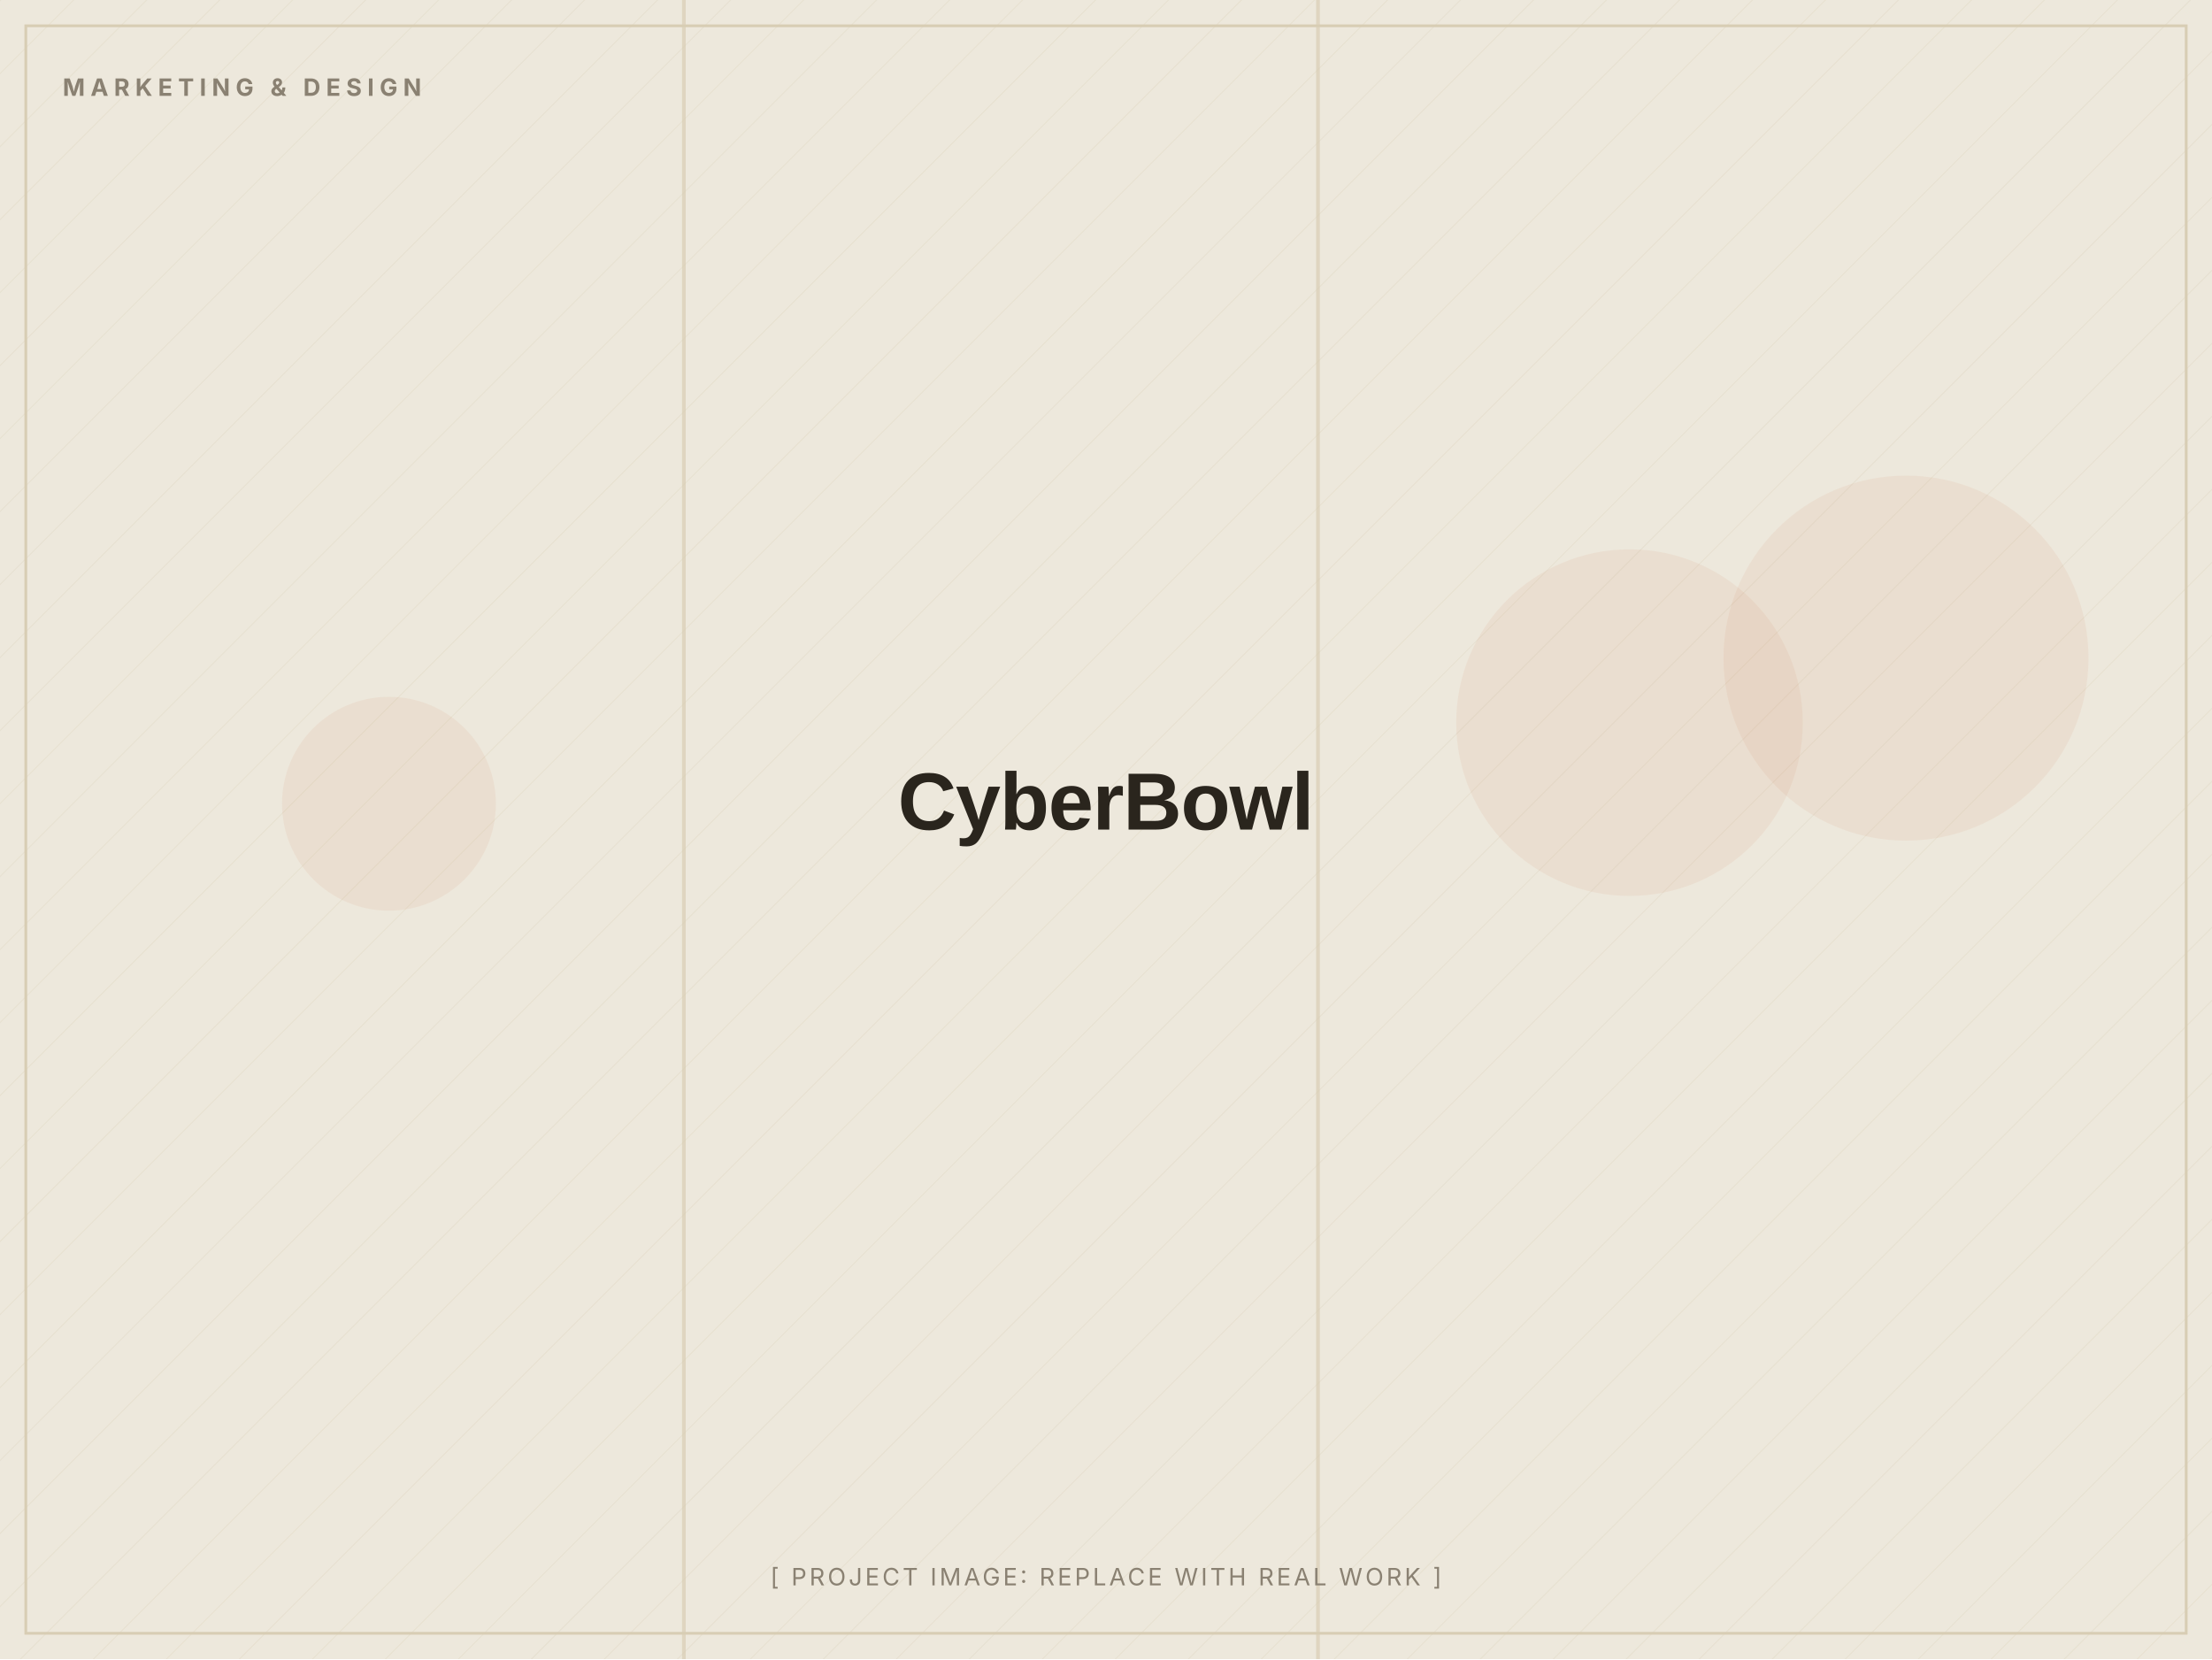
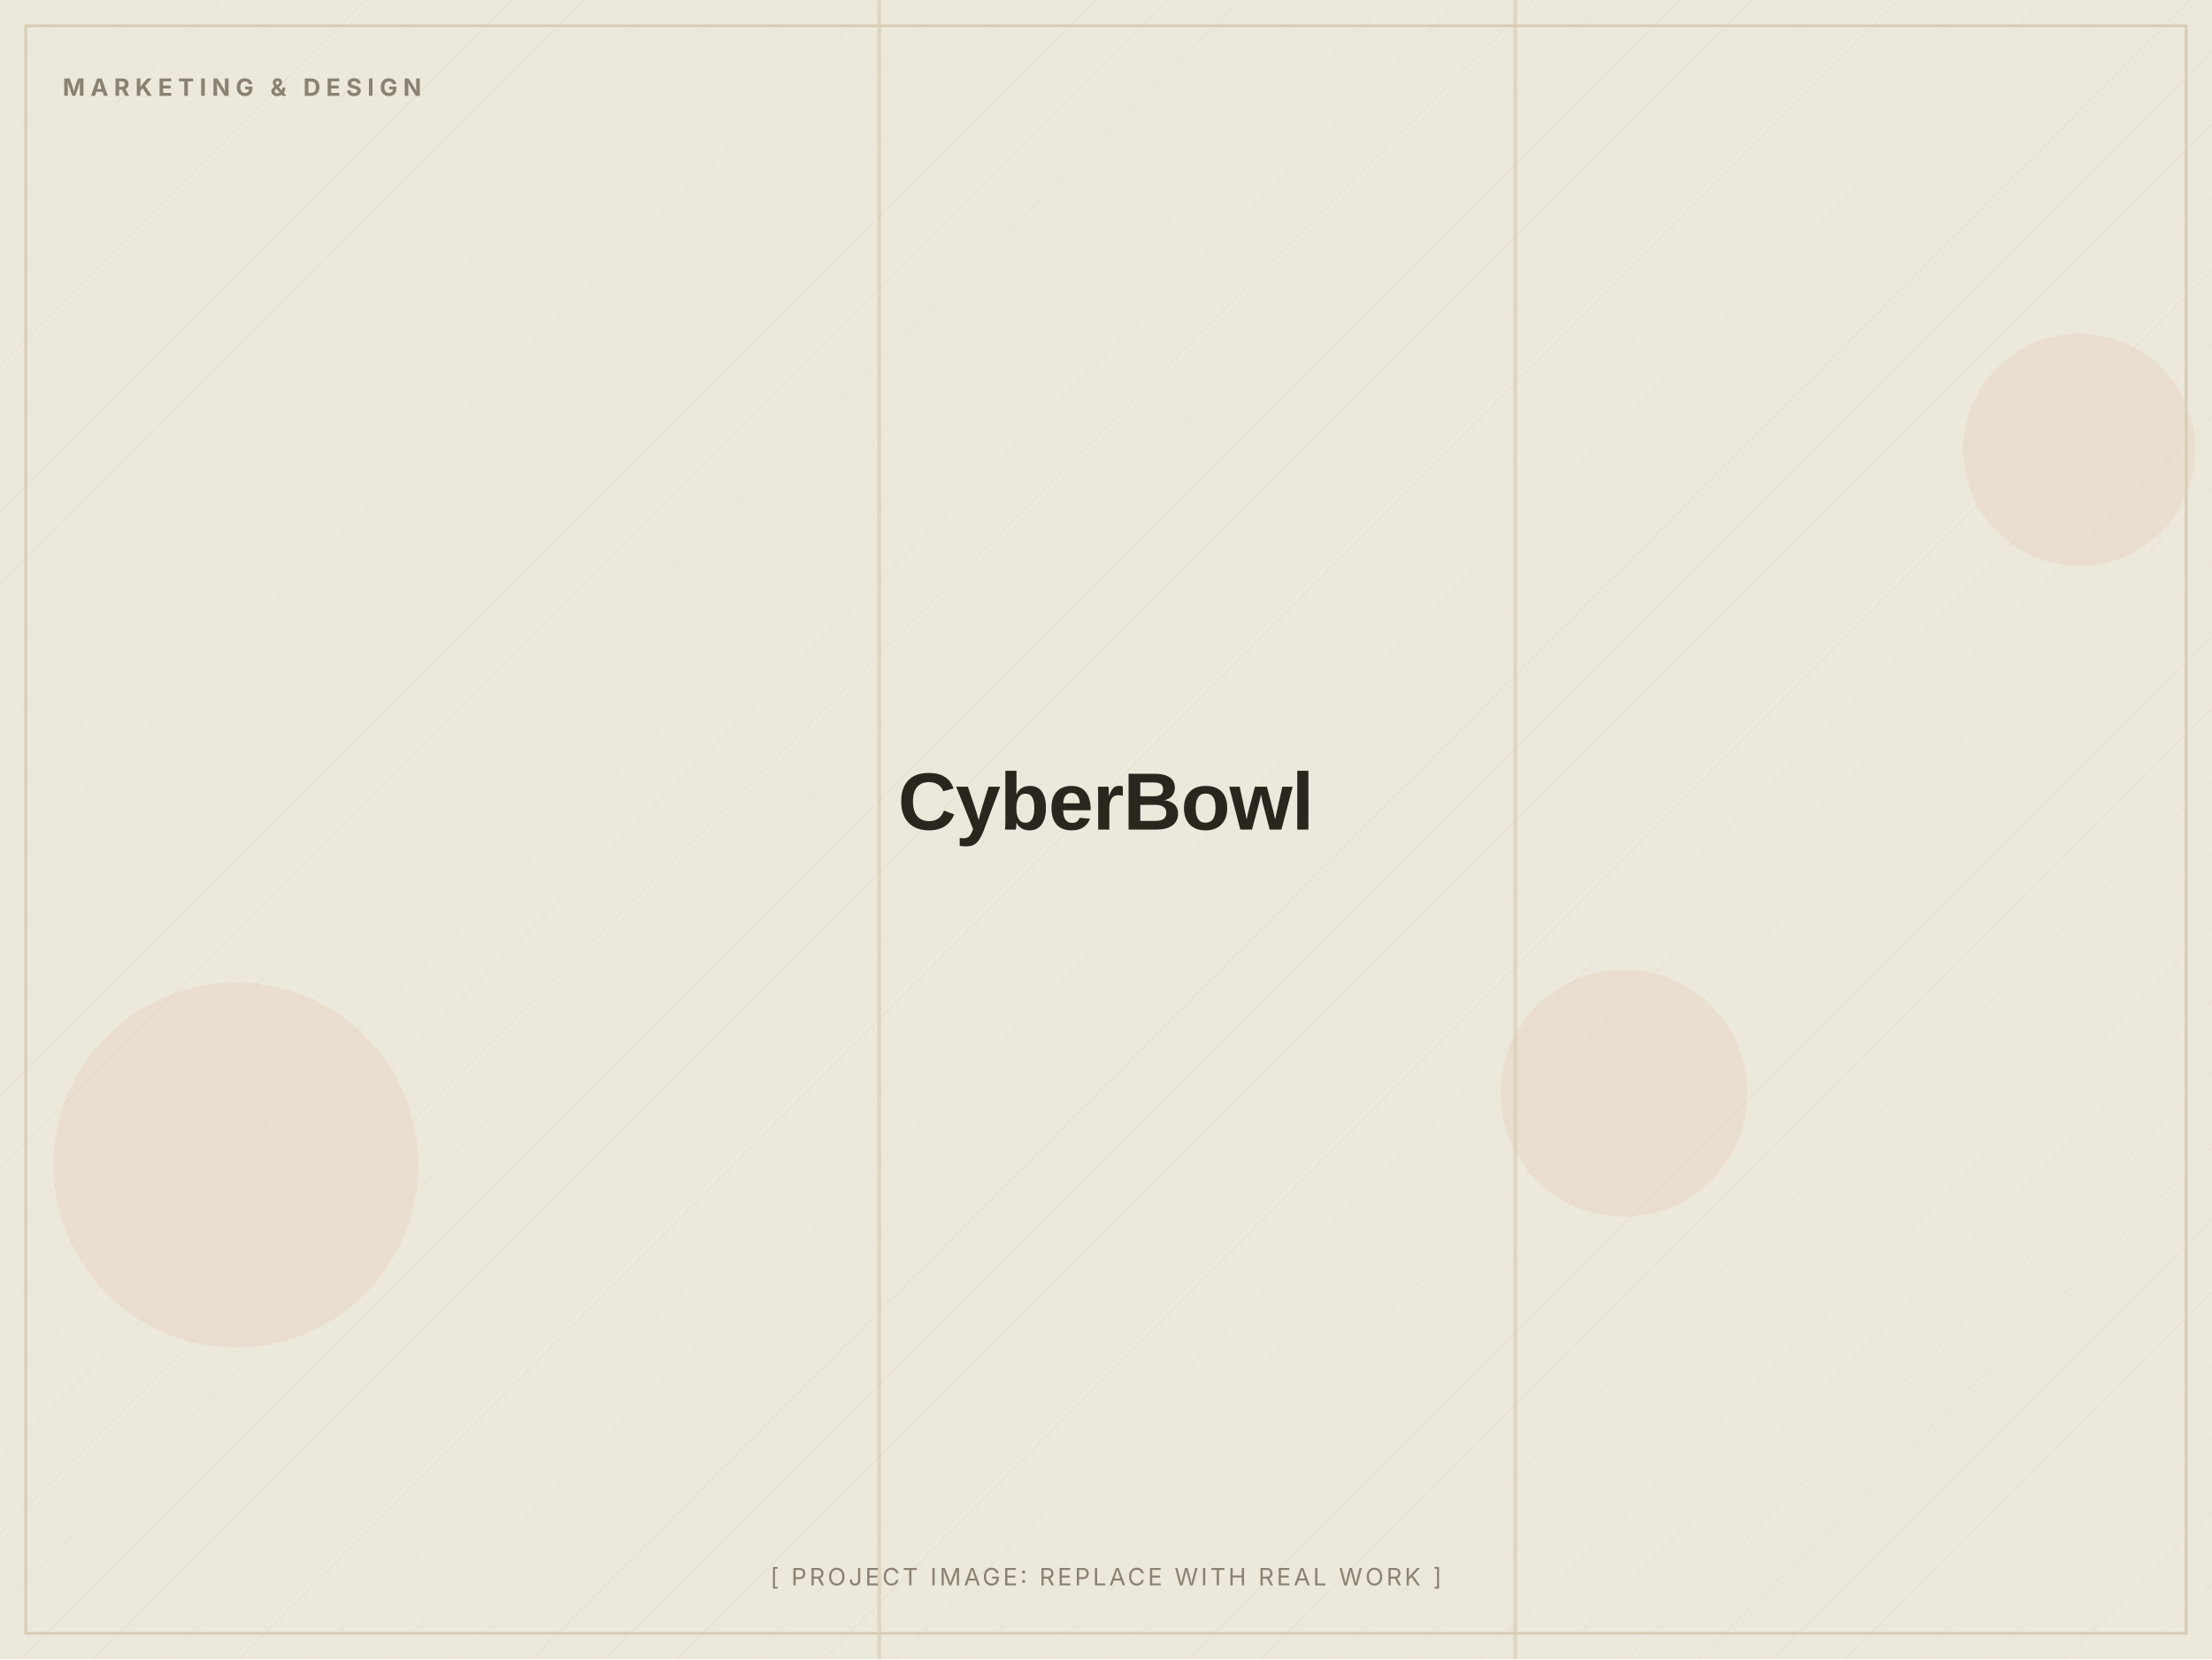
<svg xmlns="http://www.w3.org/2000/svg" width="1200" height="900" viewBox="0 0 1200 900" role="img" aria-label="CyberBowl (placeholder image)">
  <defs>
    <pattern id="d" width="28" height="28" patternUnits="userSpaceOnUse" patternTransform="rotate(45)">
      <line x1="0" y1="0" x2="0" y2="28" stroke="#D8CDB4" stroke-width="1" opacity="0.5" />
    </pattern>
  </defs>
  <rect width="1200" height="900" fill="#EDE8DC" />
  <rect width="1200" height="900" fill="url(#d)" opacity="0.55" />
-   <circle cx="211" cy="436" r="58" fill="#C2410C" opacity="0.06" />
-   <circle cx="884" cy="392" r="94" fill="#C2410C" opacity="0.06" />
-   <circle cx="1034" cy="357" r="99" fill="#C2410C" opacity="0.06" />
-   <rect x="370" y="0" width="2" height="900" fill="#D8CDB4" opacity="0.7" />
-   <rect x="714" y="0" width="2" height="900" fill="#D8CDB4" opacity="0.7" />
+   <circle cx="128" cy="632" r="99" fill="#C2410C" opacity="0.06" />
+   <circle cx="1128" cy="244" r="63" fill="#C2410C" opacity="0.06" />
+   <circle cx="881" cy="593" r="67" fill="#C2410C" opacity="0.06" />
+   <rect x="821" y="0" width="2" height="900" fill="#D8CDB4" opacity="0.7" />
+   <rect x="476" y="0" width="2" height="900" fill="#D8CDB4" opacity="0.7" />
  <rect x="14" y="14" width="1172" height="872" fill="none" stroke="#D8CDB4" stroke-width="1.5" />
  <text x="34" y="52" font-family="Inter, Arial, sans-serif" font-weight="700" font-size="13" letter-spacing="3" fill="#8A8172">MARKETING &amp; DESIGN</text>
  <text x="600.0" y="450.0" text-anchor="middle" font-family="Archivo, Arial, sans-serif" font-weight="800" font-size="44" letter-spacing="-0.5" fill="#2A251D">CyberBowl</text>
  <text x="600.0" y="860" text-anchor="middle" font-family="Inter, Arial, sans-serif" font-size="13" letter-spacing="1.5" fill="#8A8172">[ PROJECT IMAGE: REPLACE WITH REAL WORK ]</text>
</svg>
